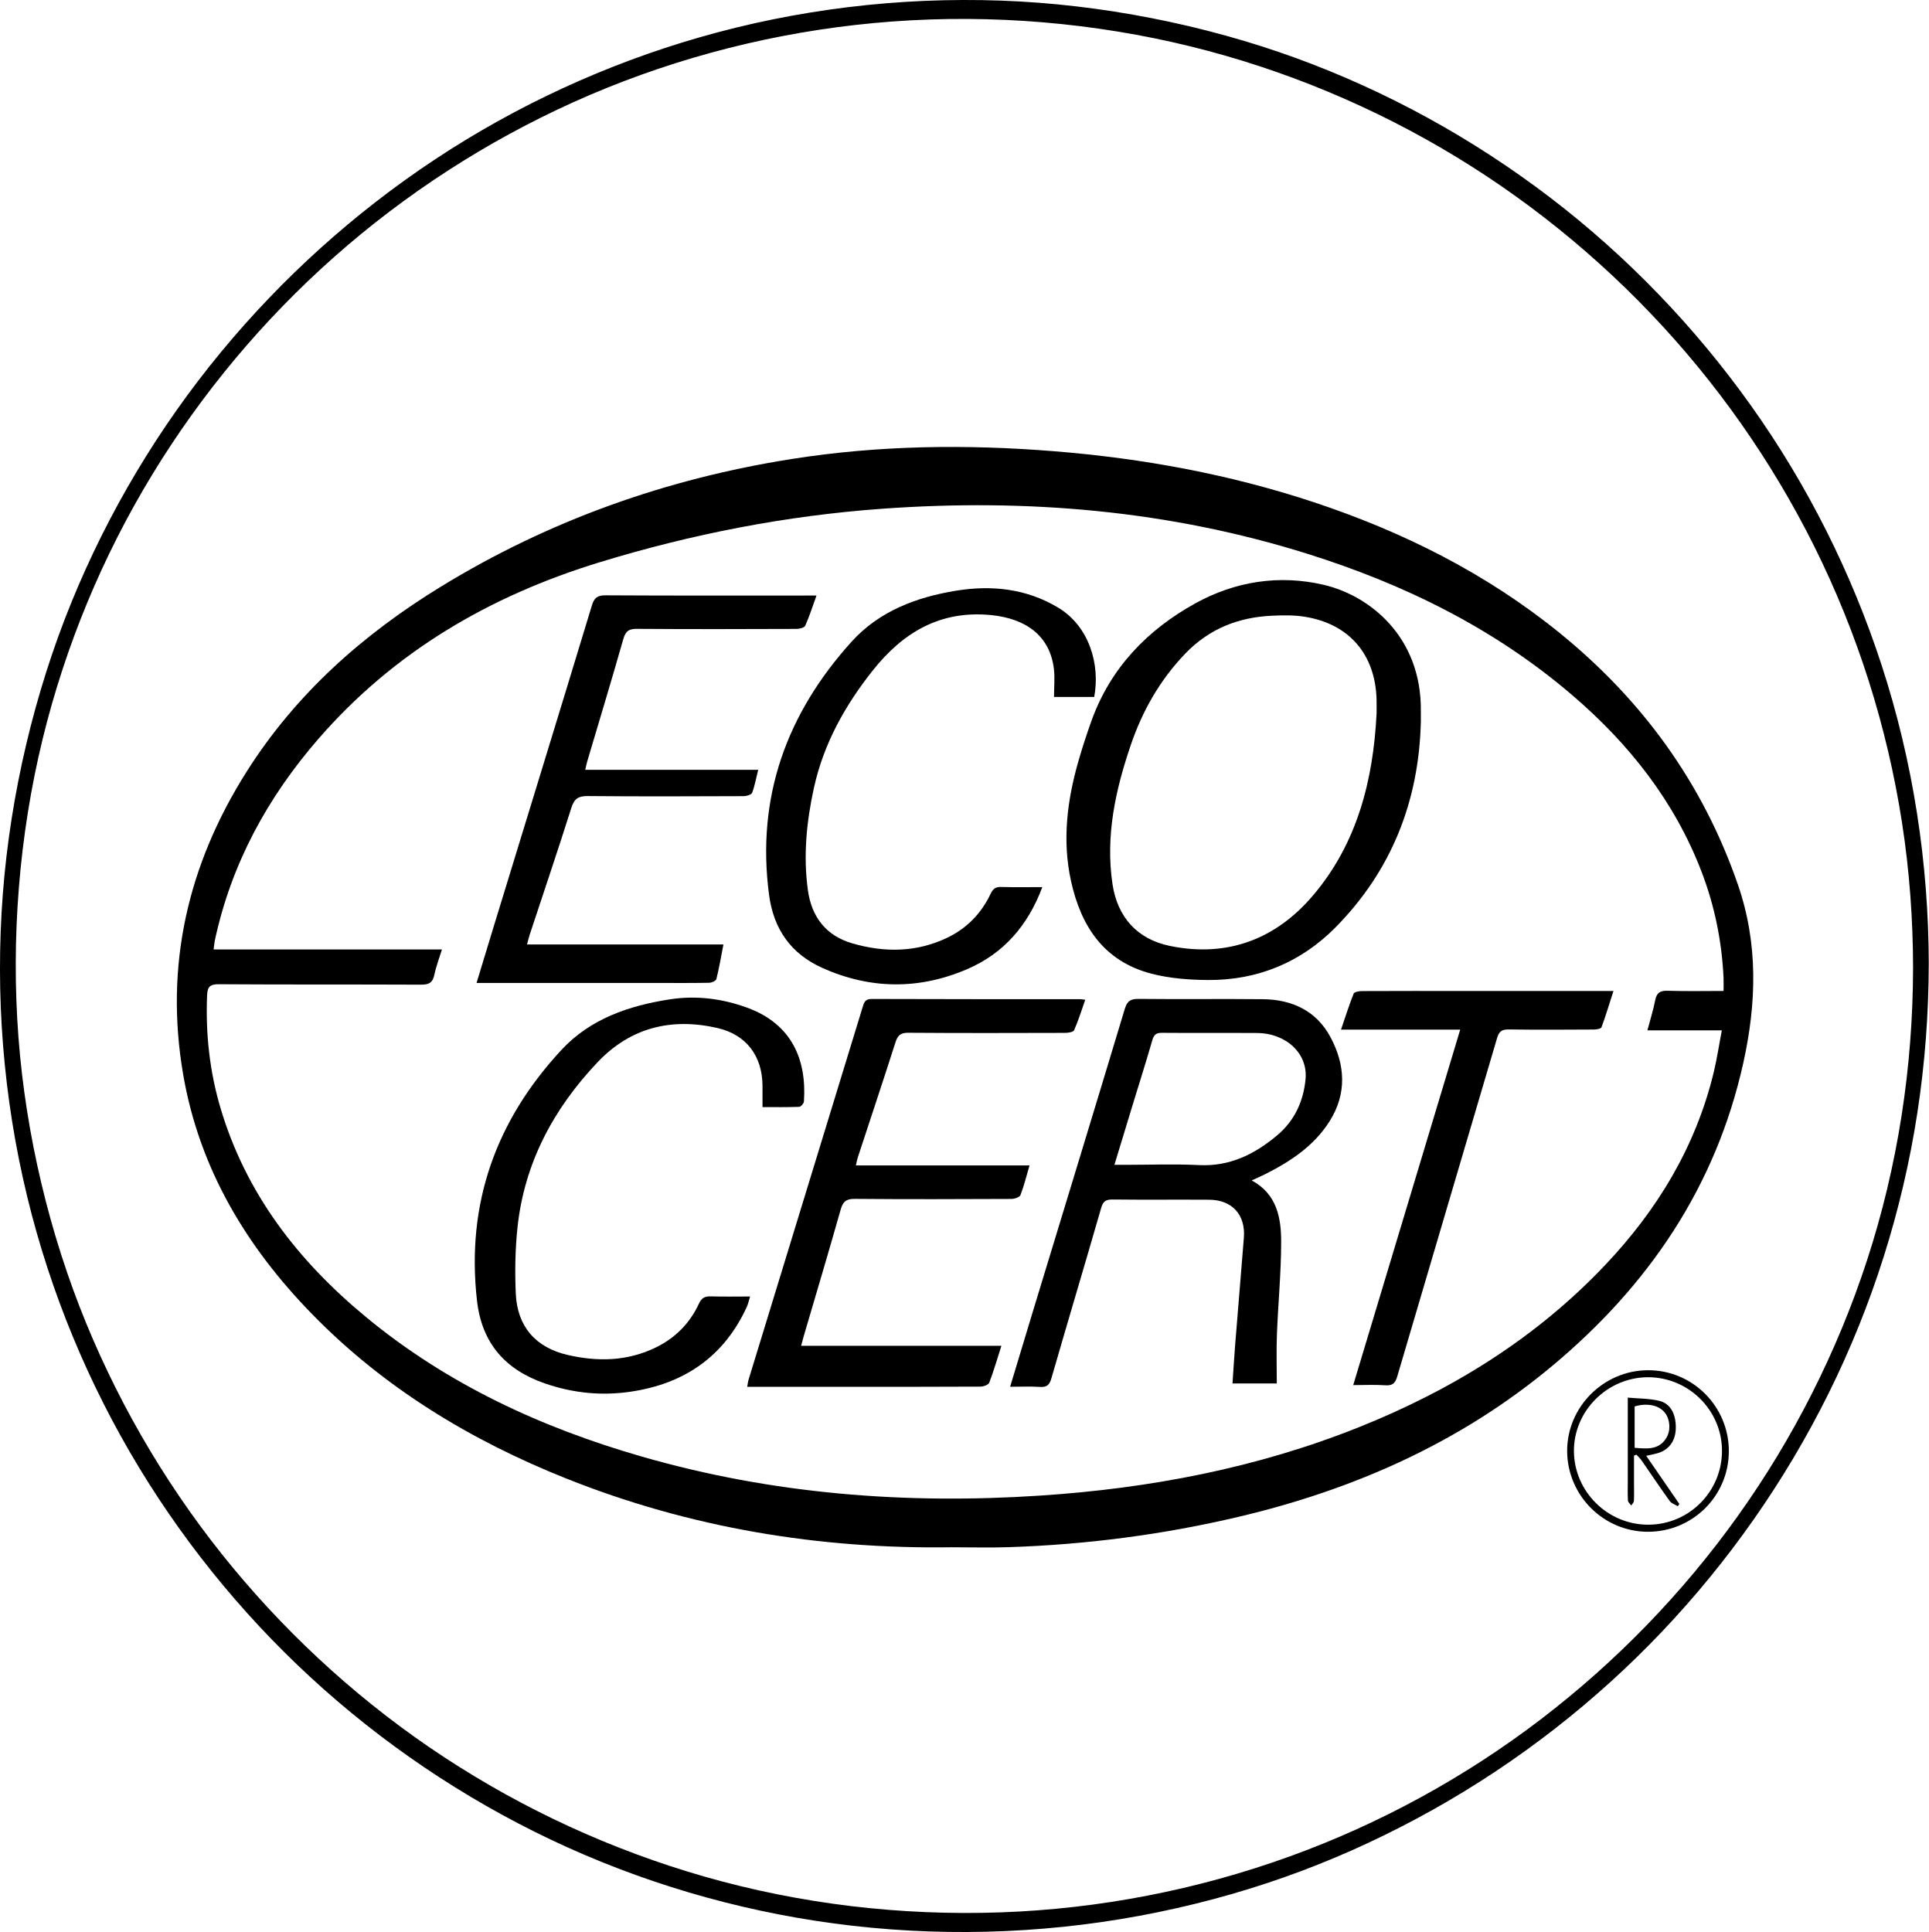
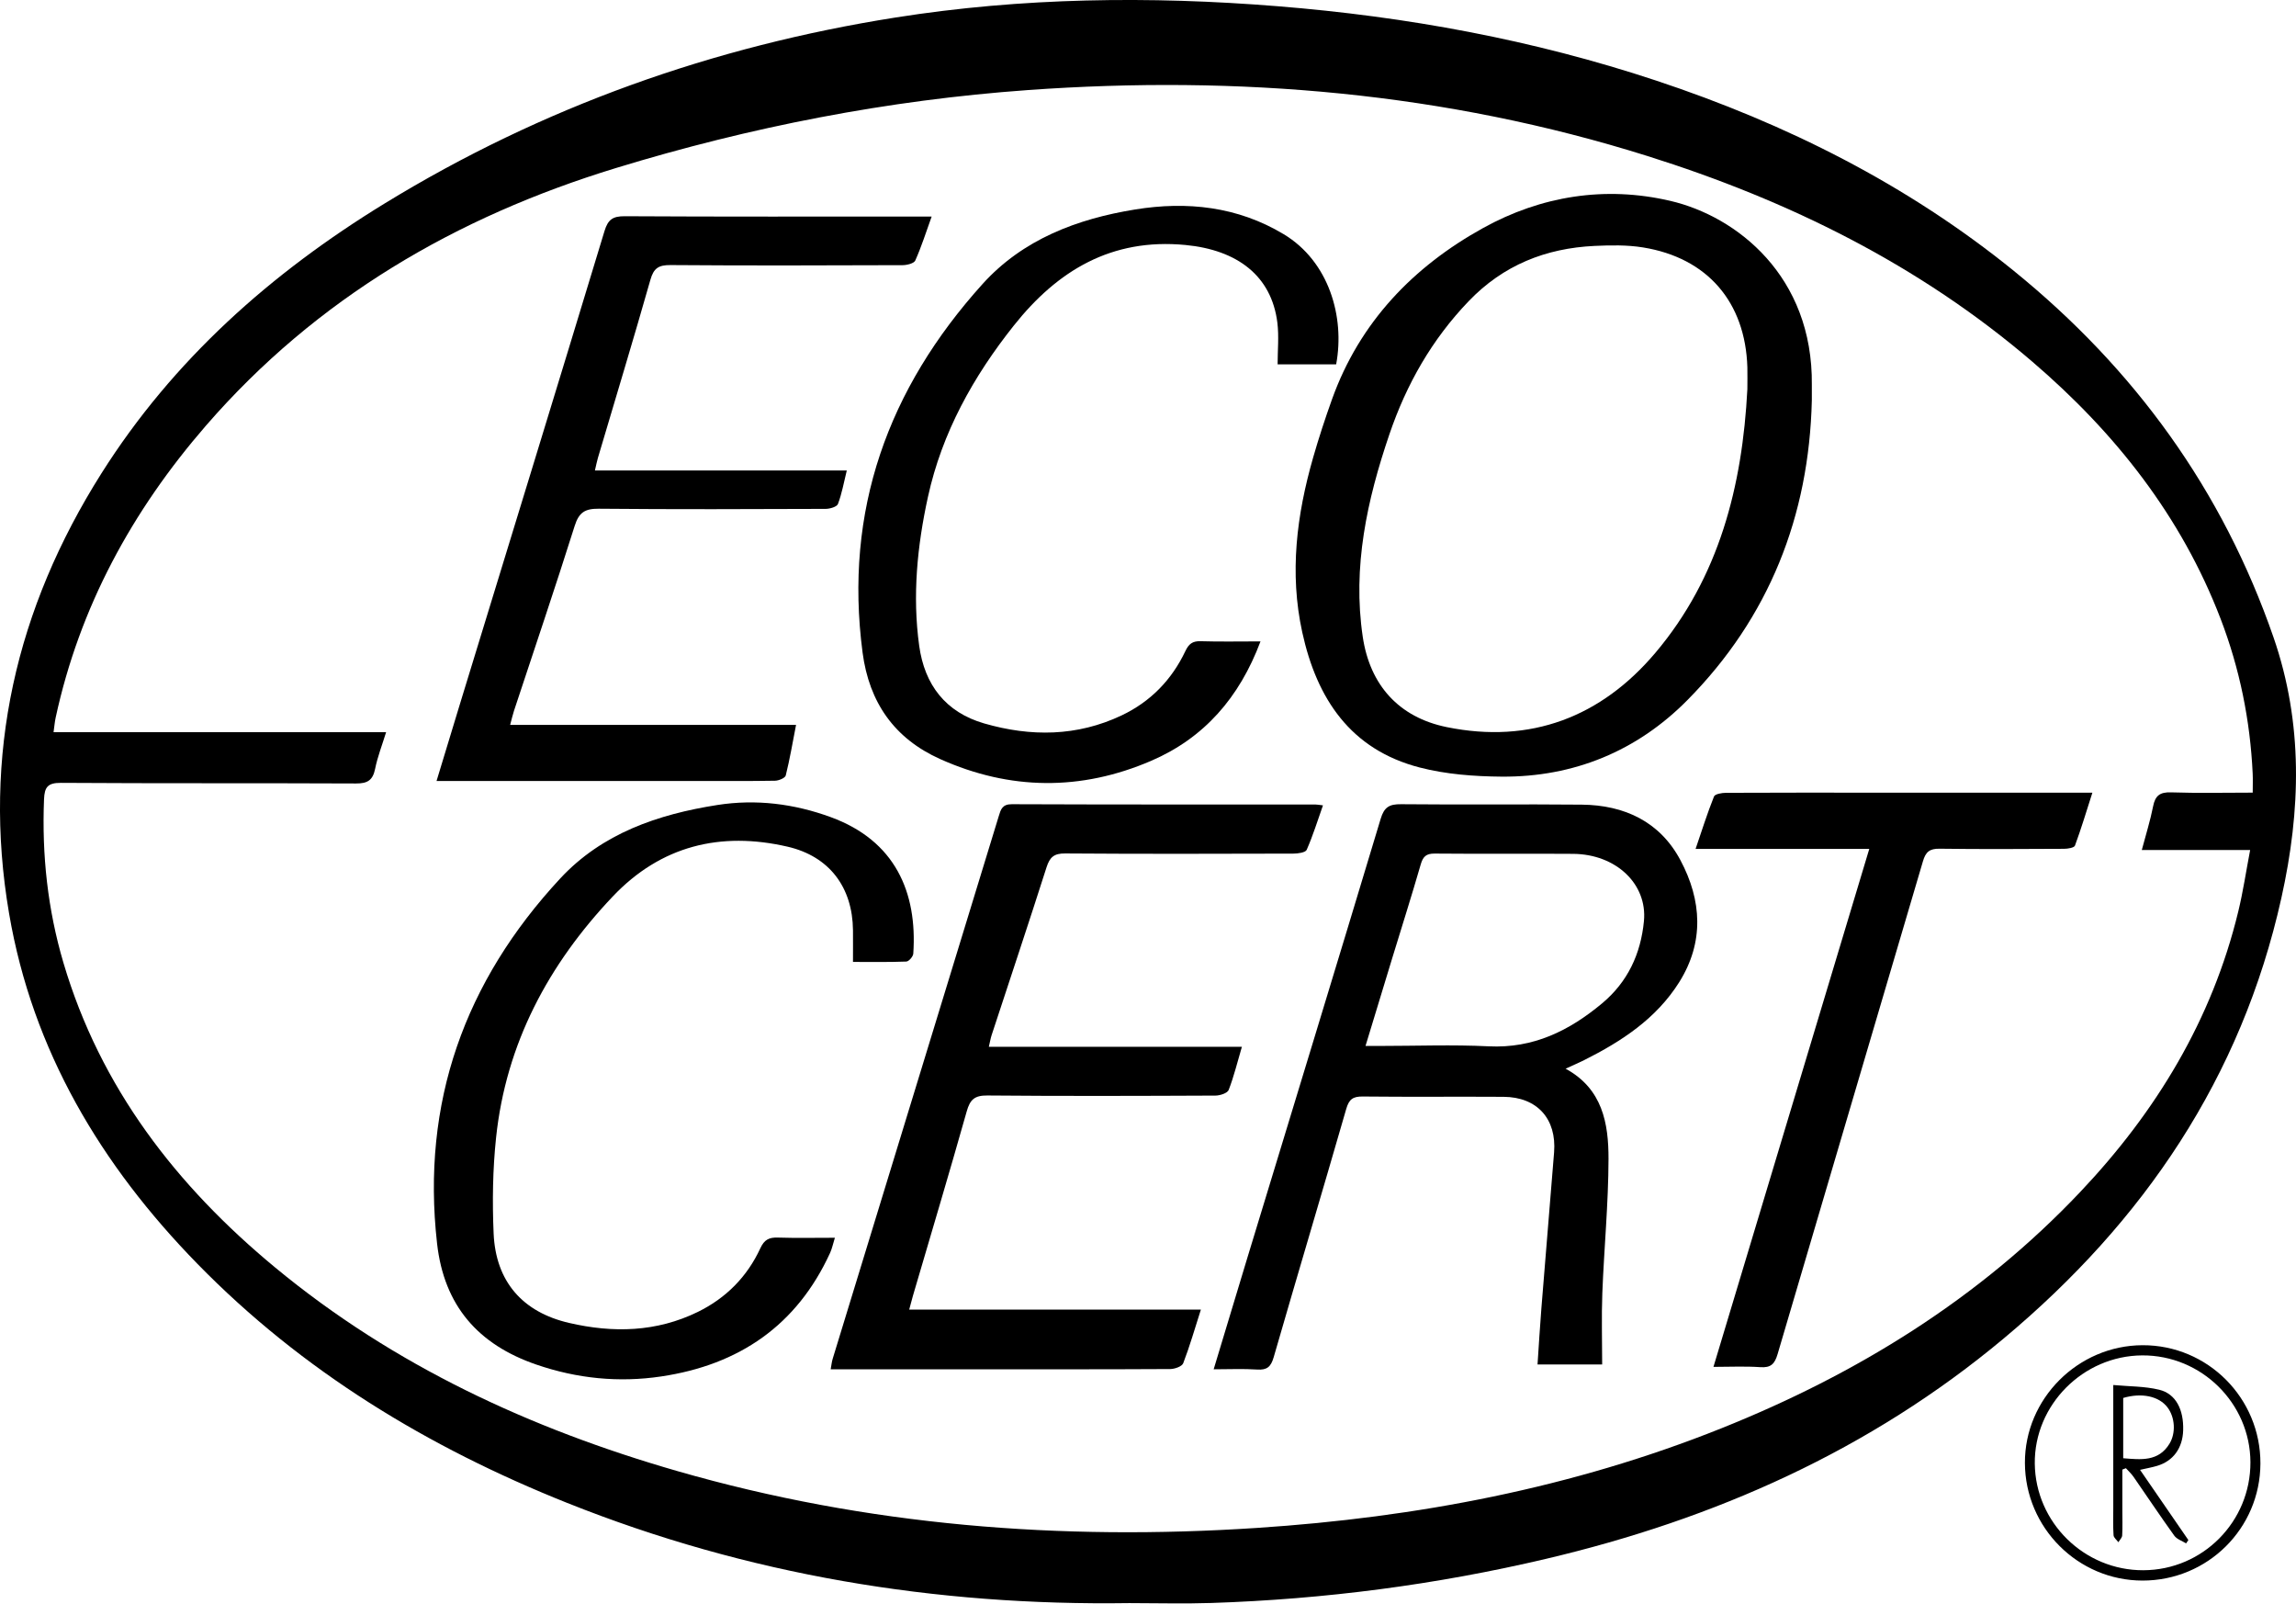
- <svg xmlns="http://www.w3.org/2000/svg" viewBox="0 0 977.95 979.65">
-   <defs>
-     <style>
-       .cls-1 {
-         stroke-width: 0px;
-       }
-     </style>
-   </defs>
-   <g id="Cercle">
-     <path class="cls-1" d="m970,490.85c-.07,50.32-7.77,100.64-23.43,148.49-15.1,46.14-37.2,89.86-65.42,129.37-27.94,39.12-61.74,73.93-99.93,103.12-38.54,29.45-81.72,53.03-127.34,69.52-46.93,16.97-96.45,26.56-146.32,28.34-50.63,1.8-101.56-4.17-150.28-18.11-46.78-13.39-91.48-33.91-132.15-60.62-40.22-26.42-76.42-59.03-107.1-96.09-30.86-37.28-56.02-79.3-74.4-124.07s-30.52-95.25-34.28-144.92.24-101.88,12.3-151.27c11.52-47.18,30.35-92.6,55.61-134.07,25.03-41.09,56.17-78.33,92.18-110.24,36.15-32.03,77.12-58.52,121.14-78.41,45.15-20.39,93.53-33.57,142.74-39.19,50.64-5.79,102.31-3.43,152.24,6.76,48.08,9.82,94.61,27.24,137.45,51.15,42.1,23.5,80.56,53.39,113.86,88.25,33.36,34.91,61.38,74.79,82.94,118,22.02,44.15,37.07,91.65,44.61,140.4,3.77,24.35,5.55,48.96,5.59,73.59,0,6.54,7.96,3.11,7.95-2.05-.07-51.36-7.98-102.68-23.9-151.53-15.29-46.92-37.65-91.46-66.28-131.66-28.45-39.95-62.78-75.63-101.76-105.42-39.09-29.87-82.65-53.88-128.88-70.74S558.53,2.13,507.56.31c-51.52-1.84-103.38,4.38-152.93,18.64-47.51,13.67-92.94,34.64-134.16,61.94-40.76,27-77.35,60.01-108.48,97.71-31.45,38.1-57.11,81.04-75.76,126.78S5.36,402.4,1.45,453.08c-3.96,51.44.19,103.57,12.35,153.71,11.74,48.42,31.01,95.04,56.87,137.63,25.35,41.74,56.97,79.7,93.48,112.13,36.79,32.68,78.56,59.84,123.41,80.1,45.78,20.68,94.82,34.13,144.73,39.84,51.56,5.89,104.11,3.56,154.95-6.9s96.35-27.83,139.93-52.3c42.64-23.95,81.71-54.36,115.4-89.81,33.95-35.73,62.48-76.44,84.42-120.58,22.3-44.87,37.62-93.25,45.21-142.78,3.82-24.92,5.71-50.11,5.75-75.32,0-6.54-7.94-3.11-7.95,2.05Z" />
-   </g>
-   <g id="Calque_29" data-name="Calque 29">
+ <svg xmlns="http://www.w3.org/2000/svg" id="Calque_2" viewBox="0 0 742.11 518.1">
+   <g id="Ecocert">
    <g>
-       <path class="cls-1" d="m482.83,784.56c-67.48,1.01-132.96-9.8-195.8-34.89-48.33-19.3-92.14-45.8-128.71-83.25-33.49-34.29-57.35-74.06-65.5-121.89-9.4-55.12,2.46-106.13,32.14-153.11,24.98-39.54,59.06-69.75,98.64-93.98,54.87-33.59,114.37-54.69,177.82-64.7,44.15-6.97,88.52-7.51,133.01-3.94,44.93,3.61,88.97,11.67,131.8,25.88,45.27,15.02,87.37,36.09,124.57,66.27,41.98,34.07,72.6,76.2,90.36,127.52,10.39,30.01,9.5,60.24,2.73,90.65-13.93,62.62-47.98,112.66-96.67,153.34-46.61,38.95-100.57,62.84-159.31,76.69-38.33,9.04-77.21,14.08-116.56,15.37-9.5.31-19.02.05-28.53.05ZM224.09,481.44c-1.41,4.58-2.99,8.61-3.84,12.78-.8,3.96-2.65,5.09-6.65,5.07-34.23-.16-68.46.01-102.68-.22-4.65-.03-5.75,1.48-5.92,5.74-.78,19.35,1.27,38.33,6.76,56.9,12.87,43.5,39.36,77.65,73.79,106.1,41.27,34.11,88.84,56.07,139.94,70.79,66.04,19.02,133.51,24.28,201.87,19.77,55.53-3.66,109.69-13.91,161.55-34.64,47.25-18.89,89.77-45.1,124.98-82.28,26.44-27.92,45.87-59.91,55.01-97.61,1.66-6.84,2.69-13.83,4.13-21.39h-37.72c1.43-5.43,2.96-10.25,3.93-15.19.73-3.73,2.36-5.01,6.25-4.88,9.32.31,18.65.1,28.43.1,0-2.55.08-4.59-.01-6.63-.87-18.57-4.52-36.57-11.19-53.93-13.72-35.74-36.73-64.76-65.51-89.42-39.38-33.74-84.91-56.17-134.05-71.61-70.3-22.1-142.36-28.18-215.61-22.94-48.87,3.5-96.59,12.81-143.43,27.13-55.72,17.03-104.29,45.33-142.76,89.67-25.68,29.6-43.98,63.1-52.33,101.67-.33,1.5-.44,3.05-.72,5.02h115.79Z" />
-       <path class="cls-1" d="m876.59,736c-.09,22.58-18.39,40.73-41.04,40.71-22.48-.02-40.85-18.39-40.94-40.93-.08-22.35,18.46-40.91,40.95-40.99,22.7-.08,41.13,18.42,41.04,41.2Zm-40.72,37.12c20.67-.1,37.31-16.89,37.25-37.59-.06-20.53-17.07-37.31-37.7-37.18-20.58.13-37.58,17.25-37.37,37.63.21,20.52,17.23,37.24,37.82,37.14Z" />
-       <path class="cls-1" d="m720.43,365.94c-.96,40.38-14.92,75.62-43.32,104.35-17.51,17.71-39.53,26.83-64.67,26.64-9.55-.07-19.37-.81-28.56-3.19-24.05-6.24-35.79-23.92-40.85-47.07-4.51-20.63-1.94-40.83,3.79-60.8,1.96-6.84,4.19-13.63,6.59-20.33,9.61-26.8,28.29-46.11,52.57-59.55,20.16-11.16,42.49-14.75,65.21-9.44,23.11,5.4,49.65,26.19,49.24,64.03-.02,1.78,0,3.57,0,5.36Zm-22.45-3.87c0-2.53.07-5.06-.01-7.59-.69-22.71-13.91-38.12-36.33-41.74-5.52-.89-11.27-.79-16.88-.52-16.99.81-31.76,6.68-43.78,19.2-12.82,13.36-21.69,28.92-27.63,46.35-7.8,22.91-12.9,46.15-9.27,70.51,2.5,16.77,12.55,28,29.21,31.39,29.24,5.96,53.81-3.55,72.66-25.85,22.2-26.26,30.29-58.05,32.02-91.76Z" />
-       <path class="cls-1" d="m647.4,701.5h-22.47c.46-6.7.83-13.17,1.35-19.63,1.44-18.07,2.97-36.13,4.41-54.2.93-11.65-5.9-19.25-17.57-19.33-16.34-.11-32.69.08-49.03-.11-3.42-.04-4.79.92-5.76,4.31-8.31,28.84-16.93,57.59-25.25,86.43-.97,3.35-2.33,4.52-5.79,4.29-4.85-.32-9.74-.08-15.12-.08,4.03-13.32,7.86-26.11,11.75-38.88,15.49-50.89,31.05-101.77,46.39-152.71,1.23-4.09,3.03-5.12,7.1-5.08,20.97.22,41.95-.06,62.92.15,14.87.15,27.2,5.93,34.34,19.35,7.43,13.96,8.32,28.51-.47,42.47-7.96,12.65-20,20.54-33.05,27.08-1.96.98-3.99,1.85-6.48,2.99,12.89,6.99,14.96,19.1,14.93,31.4-.03,15.59-1.55,31.17-2.15,46.76-.32,8.14-.06,16.29-.06,24.79Zm-82.35-110.85c2.05,0,3.51,0,4.97,0,12.65,0,25.32-.5,37.94.13,15.5.77,28.01-5.41,39.41-14.92,8.94-7.45,13.5-17.22,14.6-28.65,1.24-12.91-9.69-23.31-24.65-23.41-16.07-.11-32.14.05-48.21-.09-2.97-.03-4.06,1.04-4.85,3.79-3.13,10.86-6.56,21.63-9.86,32.44-3.07,10.06-6.12,20.12-9.35,30.72Z" />
-       <path class="cls-1" d="m433.94,590.96h88.07c-1.61,5.48-2.79,10.38-4.6,15.02-.43,1.11-3,1.95-4.59,1.96-26.48.12-52.96.2-79.44-.03-4.44-.04-6,1.45-7.16,5.54-6.06,21.45-12.46,42.8-18.73,64.19-.41,1.4-.77,2.83-1.29,4.78h101.55c-2.13,6.65-3.88,12.76-6.15,18.67-.43,1.12-2.95,2.02-4.52,2.02-23.06.13-46.12.09-69.18.09-16.2,0-32.39,0-49.03,0,.27-1.45.37-2.57.69-3.62,19.27-62.96,38.56-125.91,57.82-188.86.72-2.34,1.2-4.19,4.55-4.18,35.26.14,70.52.09,105.78.11.58,0,1.17.13,2.56.29-1.88,5.33-3.49,10.52-5.66,15.47-.42.96-3.03,1.32-4.64,1.33-26.48.07-52.96.14-79.44-.06-3.84-.03-5.34,1.26-6.47,4.79-6.24,19.54-12.75,38.99-19.14,58.48-.36,1.1-.54,2.25-.96,4.03Z" />
-       <path class="cls-1" d="m267.26,478.91h99.55c-1.2,6.15-2.17,11.93-3.59,17.6-.22.89-2.43,1.8-3.74,1.83-8.92.16-17.85.08-26.78.08-28.56,0-57.12,0-85.69,0-1.6,0-3.2,0-5.38,0,2.92-9.6,5.65-18.66,8.42-27.7,16.71-54.56,33.49-109.1,50.06-163.71,1.21-4,2.87-5.16,7.03-5.14,33.77.2,67.54.11,101.31.11,1.62,0,3.24,0,5.54,0-1.96,5.45-3.56,10.49-5.7,15.29-.46,1.02-2.91,1.62-4.44,1.63-26.93.1-53.85.17-80.78-.03-4.11-.03-5.85,1.04-7.01,5.12-5.89,20.73-12.16,41.34-18.28,62-.37,1.24-.6,2.52-1.04,4.35h87.69c-1.07,4.3-1.72,8.11-3.08,11.66-.38.99-2.81,1.7-4.3,1.7-26.33.1-52.66.2-78.99-.05-4.78-.04-6.88,1.29-8.36,5.97-6.8,21.54-14.06,42.94-21.14,64.39-.45,1.38-.77,2.8-1.33,4.87Z" />
-       <path class="cls-1" d="m386.62,561.39c0-3.96.03-7.49,0-11.02-.16-14.97-8.23-25.72-22.78-29.08-23.35-5.38-44.11-.32-60.87,17.35-22.38,23.62-37.15,51.18-40.6,83.92-1.16,11.03-1.33,22.26-.85,33.35.72,16.66,10.02,27.37,26.28,31.13,15.29,3.54,30.41,3.23,44.83-3.84,9.83-4.82,17.18-12.26,21.76-22.17,1.38-2.98,3.05-3.78,6.08-3.68,6.38.2,12.77.06,19.86.06-.64,2.06-.97,3.73-1.66,5.24-11.58,25.28-31.7,38.98-58.79,43.01-14.81,2.21-29.32.75-43.51-4.14-20.2-6.95-32.09-20.46-34.53-42.11-5.53-49.1,9.61-91.25,42.87-127.07,14.59-15.72,34.06-22.35,54.73-25.58,13.46-2.11,26.71-.44,39.48,4.23,22.38,8.19,30.17,26.09,28.71,47.51-.07,1.01-1.55,2.71-2.43,2.74-6.2.24-12.41.13-18.56.13Z" />
-       <path class="cls-1" d="m528.49,449.85c-7.37,19.63-19.69,33.64-38.05,41.55-24.42,10.52-49.13,10.31-73.47-.6-15.96-7.15-24.74-19.71-27.03-37.08-6.51-49.44,8.88-91.82,41.78-128.27,14.06-15.57,32.95-22.67,53.14-25.94,18.01-2.91,35.62-1.05,51.69,8.61,15.74,9.47,21.35,28.77,18.26,45.29h-20.38c0-4.85.5-9.74-.09-14.48-2.04-16.35-13.96-25.33-32-27.06-25.77-2.47-44.55,8.93-59.72,27.99-14.11,17.73-25.04,37.31-29.94,59.68-3.74,17.07-5.45,34.38-3.05,51.82,1.87,13.6,9.21,23.15,22.63,27.02,16.2,4.68,32.31,4.57,47.86-2.81,10.05-4.77,17.41-12.35,22.16-22.35,1.18-2.49,2.47-3.55,5.3-3.47,6.66.21,13.33.07,20.91.07Z" />
-       <path class="cls-1" d="m740.41,522.08h-60.46c2.21-6.45,4.09-12.44,6.41-18.26.34-.86,2.73-1.27,4.18-1.28,17.11-.09,34.22-.05,51.32-.05,23.36,0,46.71,0,70.07,0,1.77,0,3.55,0,6.16,0-2.08,6.48-3.89,12.52-6.07,18.42-.28.76-2.51,1.12-3.84,1.13-14.43.08-28.86.17-43.29-.04-3.46-.05-4.84,1.08-5.81,4.37-16.81,57.18-33.79,114.31-50.59,171.49-1.01,3.45-2.34,4.83-6.06,4.57-5.28-.37-10.6-.09-16.29-.09,18.06-60.02,36.03-119.73,54.25-180.25Z" />
-       <path class="cls-1" d="m834.69,738.19c5.75,8.35,11.28,16.39,16.81,24.42-.26.39-.52.77-.79,1.16-1.4-.88-3.23-1.44-4.12-2.68-4.86-6.75-9.46-13.67-14.21-20.51-.75-1.08-1.75-1.99-2.63-2.97l-1.24.49c0,4.67,0,9.35,0,14.02,0,2.97.1,5.95-.05,8.91-.04.81-.86,1.57-1.33,2.36-.59-.81-1.62-1.59-1.68-2.43-.21-3.11-.1-6.23-.1-9.35,0-13.94,0-27.89,0-42.93,5.61.52,10.97.42,16.01,1.65,5.78,1.41,8.55,6.92,8.33,14.15-.19,6.18-3.45,10.67-9.06,12.34-1.81.54-3.68.87-5.94,1.39Zm-5.87-4.06c6.29.52,12.28,1.2,16.1-5.04,2.28-3.73,1.94-9.19-.66-12.63-2.97-3.93-9-5.21-15.44-3.31v20.99Z" />
+       <path d="M365.03,518c-62.65.93-123.45-9.1-181.78-32.4-44.87-17.92-85.55-42.52-119.5-77.29-31.09-31.84-53.24-68.76-60.82-113.17-8.73-51.18,2.28-98.53,29.84-142.16,23.19-36.71,54.84-64.76,91.58-87.25,50.94-31.18,106.18-50.77,165.09-60.07,40.99-6.47,82.19-6.97,123.49-3.65,41.71,3.35,82.61,10.83,122.37,24.03,42.03,13.95,81.12,33.5,115.66,61.53,38.98,31.63,67.4,70.74,83.89,118.39,9.64,27.86,8.82,55.92,2.54,84.17-12.93,58.14-44.55,104.6-89.75,142.36-43.28,36.16-93.37,58.35-147.9,71.2-35.59,8.39-71.68,13.07-108.21,14.27-8.82.29-17.66.04-26.49.04ZM124.8,236.58c-1.31,4.25-2.78,7.99-3.56,11.87-.75,3.68-2.46,4.73-6.18,4.71-31.78-.15-63.56.01-95.33-.2-4.32-.03-5.34,1.38-5.5,5.33-.72,17.96,1.18,35.59,6.28,52.83,11.95,40.39,36.55,72.09,68.5,98.5,38.32,31.67,82.49,52.06,129.92,65.72,61.32,17.66,123.95,22.54,187.43,18.36,51.55-3.4,101.84-12.91,149.99-32.17,43.86-17.54,83.35-41.87,116.03-76.39,24.54-25.92,42.59-55.62,51.07-90.62,1.54-6.35,2.5-12.84,3.84-19.86h-35.02c1.33-5.04,2.75-9.52,3.65-14.1.68-3.46,2.19-4.65,5.8-4.53,8.65.29,17.32.09,26.4.09,0-2.36.08-4.26-.01-6.15-.81-17.24-4.2-33.95-10.39-50.07-12.74-33.19-34.1-60.13-60.82-83.02-36.56-31.32-78.84-52.15-124.46-66.48-65.27-20.51-132.17-26.17-200.18-21.3-45.37,3.25-89.68,11.9-133.16,25.19-51.73,15.81-96.82,42.09-132.54,83.25-23.84,27.48-40.84,58.58-48.58,94.39-.3,1.4-.41,2.84-.67,4.66h107.5Z" />
+       <path d="M730.61,472.92c-.08,20.96-17.07,37.81-38.11,37.8-20.87-.02-37.93-17.07-38.01-38-.08-20.75,17.14-37.98,38.02-38.05,21.07-.07,38.18,17.1,38.1,38.25ZM692.8,507.38c19.19-.09,34.64-15.69,34.58-34.9-.06-19.06-15.85-34.64-35-34.52-19.1.12-34.89,16.02-34.7,34.94.2,19.06,16,34.57,35.11,34.48Z" />
+       <path d="M585.62,129.34c-.89,37.49-13.85,70.21-40.22,96.88-16.25,16.44-36.7,24.91-60.04,24.73-8.86-.07-17.99-.75-26.52-2.96-22.33-5.79-33.23-22.21-37.93-43.7-4.19-19.16-1.8-37.91,3.52-56.45,1.82-6.35,3.89-12.65,6.12-18.87,8.93-24.88,26.26-42.81,48.81-55.29,18.72-10.36,39.45-13.7,60.54-8.77,21.46,5.01,46.1,24.32,45.72,59.45-.02,1.66,0,3.31,0,4.97ZM564.78,125.75c0-2.35.06-4.7,0-7.05-.64-21.09-12.92-35.39-33.73-38.75-5.12-.83-10.46-.73-15.67-.49-15.77.75-29.49,6.2-40.65,17.83-11.91,12.4-20.14,26.85-25.65,43.04-7.24,21.27-11.97,42.85-8.61,65.46,2.32,15.57,11.65,25.99,27.12,29.15,27.15,5.54,49.96-3.3,67.46-24,20.61-24.38,28.12-53.9,29.73-85.19Z" />
+       <path d="M517.82,440.89h-20.86c.42-6.22.77-12.23,1.25-18.22,1.34-16.78,2.76-33.55,4.1-50.32.86-10.82-5.48-17.87-16.31-17.94-15.17-.1-30.35.07-45.52-.1-3.17-.04-4.44.86-5.35,4-7.72,26.78-15.72,53.47-23.45,80.24-.9,3.11-2.16,4.2-5.37,3.98-4.5-.3-9.04-.08-14.03-.08,3.74-12.37,7.3-24.24,10.91-36.1,14.38-47.25,28.83-94.48,43.07-141.78,1.14-3.79,2.81-4.75,6.59-4.71,19.47.2,38.95-.05,58.42.14,13.81.14,25.26,5.51,31.89,17.97,6.9,12.96,7.72,26.47-.43,39.43-7.39,11.74-18.57,19.07-30.68,25.14-1.82.91-3.71,1.71-6.02,2.78,11.97,6.49,13.89,17.73,13.87,29.15-.03,14.47-1.44,28.94-2,43.41-.29,7.55-.05,15.13-.05,23.01ZM441.37,337.97c1.9,0,3.26,0,4.61,0,11.74,0,23.51-.46,35.22.12,14.39.71,26.01-5.03,36.59-13.85,8.3-6.92,12.54-15.99,13.56-26.6,1.15-11.98-9-21.64-22.88-21.74-14.92-.11-29.84.05-44.76-.09-2.76-.02-3.77.97-4.51,3.52-2.91,10.08-6.09,20.08-9.16,30.12-2.85,9.34-5.68,18.68-8.68,28.52Z" />
+       <path d="M319.63,338.25h81.77c-1.5,5.09-2.59,9.63-4.27,13.94-.4,1.03-2.78,1.81-4.26,1.82-24.59.11-49.17.19-73.76-.03-4.12-.04-5.58,1.34-6.65,5.14-5.62,19.91-11.57,39.74-17.39,59.6-.38,1.3-.71,2.62-1.2,4.44h94.28c-1.98,6.18-3.6,11.85-5.71,17.33-.4,1.04-2.74,1.87-4.19,1.88-21.41.12-42.82.08-64.23.08-15.04,0-30.08,0-45.53,0,.25-1.35.34-2.39.64-3.36,17.89-58.45,35.8-116.9,53.68-175.35.66-2.17,1.12-3.89,4.22-3.88,32.73.13,65.47.09,98.21.1.54,0,1.09.12,2.37.27-1.75,4.95-3.24,9.77-5.26,14.36-.39.89-2.82,1.23-4.31,1.23-24.59.07-49.17.13-73.76-.05-3.57-.03-4.96,1.17-6.01,4.44-5.79,18.14-11.83,36.2-17.77,54.3-.33,1.02-.5,2.09-.89,3.74Z" />
+       <path d="M164.88,234.23h92.42c-1.11,5.71-2.02,11.08-3.33,16.34-.21.83-2.26,1.68-3.47,1.7-8.28.15-16.57.08-24.86.08-26.52,0-53.04,0-79.55,0-1.49,0-2.97,0-4.99,0,2.71-8.91,5.24-17.32,7.82-25.72,15.52-50.66,31.09-101.3,46.47-151.99,1.13-3.71,2.67-4.79,6.53-4.77,31.35.18,62.7.1,94.06.1,1.5,0,3.01,0,5.15,0-1.82,5.06-3.3,9.74-5.29,14.2-.42.95-2.7,1.51-4.12,1.51-25,.09-50,.16-75-.03-3.81-.03-5.43.97-6.5,4.76-5.47,19.24-11.29,38.38-16.97,57.57-.34,1.15-.56,2.34-.96,4.04h81.41c-.99,3.99-1.6,7.53-2.86,10.83-.35.92-2.61,1.58-3.99,1.58-24.45.09-48.89.18-73.34-.05-4.44-.04-6.39,1.2-7.76,5.54-6.31,20-13.05,39.87-19.63,59.79-.42,1.28-.71,2.6-1.23,4.52Z" />
+       <path d="M275.7,310.81c0-3.68.03-6.96,0-10.23-.14-13.89-7.64-23.88-21.15-27-21.68-5-40.96-.3-56.51,16.11-20.78,21.93-34.49,47.51-37.7,77.91-1.08,10.24-1.24,20.67-.79,30.97.67,15.47,9.3,25.41,24.4,28.9,14.19,3.29,28.23,2.99,41.62-3.57,9.12-4.47,15.95-11.38,20.2-20.59,1.28-2.77,2.83-3.51,5.64-3.42,5.92.19,11.85.06,18.44.06-.6,1.91-.9,3.46-1.54,4.87-10.75,23.47-29.43,36.19-54.58,39.94-13.75,2.05-27.22.69-40.4-3.84-18.76-6.45-29.79-18.99-32.06-39.09-5.14-45.58,8.93-84.72,39.8-117.97,13.55-14.59,31.62-20.75,50.81-23.75,12.5-1.95,24.8-.41,36.65,3.93,20.77,7.6,28.01,24.23,26.66,44.11-.06.94-1.44,2.52-2.26,2.55-5.76.22-11.52.12-17.23.12Z" />
+       <path d="M407.42,207.25c-6.84,18.22-18.28,31.24-35.32,38.58-22.67,9.77-45.62,9.57-68.21-.55-14.81-6.64-22.97-18.3-25.09-34.43-6.04-45.91,8.24-85.25,38.79-119.09,13.05-14.45,30.6-21.05,49.34-24.08,16.72-2.7,33.07-.97,47.99,8,14.62,8.79,19.82,26.71,16.95,42.05h-18.92c0-4.51.46-9.04-.08-13.45-1.89-15.18-12.96-23.52-29.71-25.12-23.93-2.29-41.36,8.29-55.44,25.99-13.1,16.46-23.25,34.64-27.79,55.41-3.47,15.84-5.06,31.92-2.83,48.11,1.74,12.62,8.55,21.49,21.01,25.09,15.04,4.34,30,4.25,44.43-2.6,9.33-4.43,16.17-11.47,20.58-20.75,1.1-2.32,2.3-3.3,4.92-3.22,6.18.19,12.38.06,19.41.06Z" />
+       <path d="M604.17,274.31h-56.13c2.05-5.99,3.8-11.55,5.96-16.95.32-.8,2.54-1.18,3.88-1.18,15.88-.08,31.77-.05,47.65-.05,21.68,0,43.37,0,65.05,0,1.65,0,3.29,0,5.72,0-1.93,6.02-3.61,11.62-5.63,17.1-.26.71-2.33,1.04-3.56,1.04-13.4.07-26.8.15-40.19-.03-3.22-.05-4.5,1-5.39,4.06-15.61,53.09-31.37,106.13-46.97,159.22-.94,3.2-2.17,4.49-5.62,4.24-4.9-.34-9.84-.09-15.12-.09,16.77-55.73,33.45-111.16,50.36-167.35Z" />
+       <path d="M691.71,474.95c5.34,7.76,10.48,15.22,15.61,22.68-.24.36-.49.72-.73,1.07-1.3-.81-3-1.34-3.82-2.49-4.51-6.26-8.79-12.7-13.19-19.04-.7-1-1.62-1.84-2.45-2.76l-1.15.45c0,4.34,0,8.68,0,13.01,0,2.76.1,5.52-.05,8.27-.04.75-.8,1.46-1.23,2.19-.54-.75-1.51-1.47-1.56-2.26-.19-2.88-.09-5.79-.09-8.68,0-12.95,0-25.89,0-39.86,5.21.48,10.19.39,14.86,1.53,5.37,1.31,7.94,6.42,7.73,13.13-.18,5.73-3.2,9.9-8.41,11.46-1.68.5-3.42.81-5.52,1.29ZM686.26,471.19c5.84.48,11.4,1.11,14.95-4.68,2.12-3.46,1.8-8.53-.62-11.73-2.76-3.65-8.35-4.84-14.33-3.07v19.48Z" />
    </g>
  </g>
</svg>
